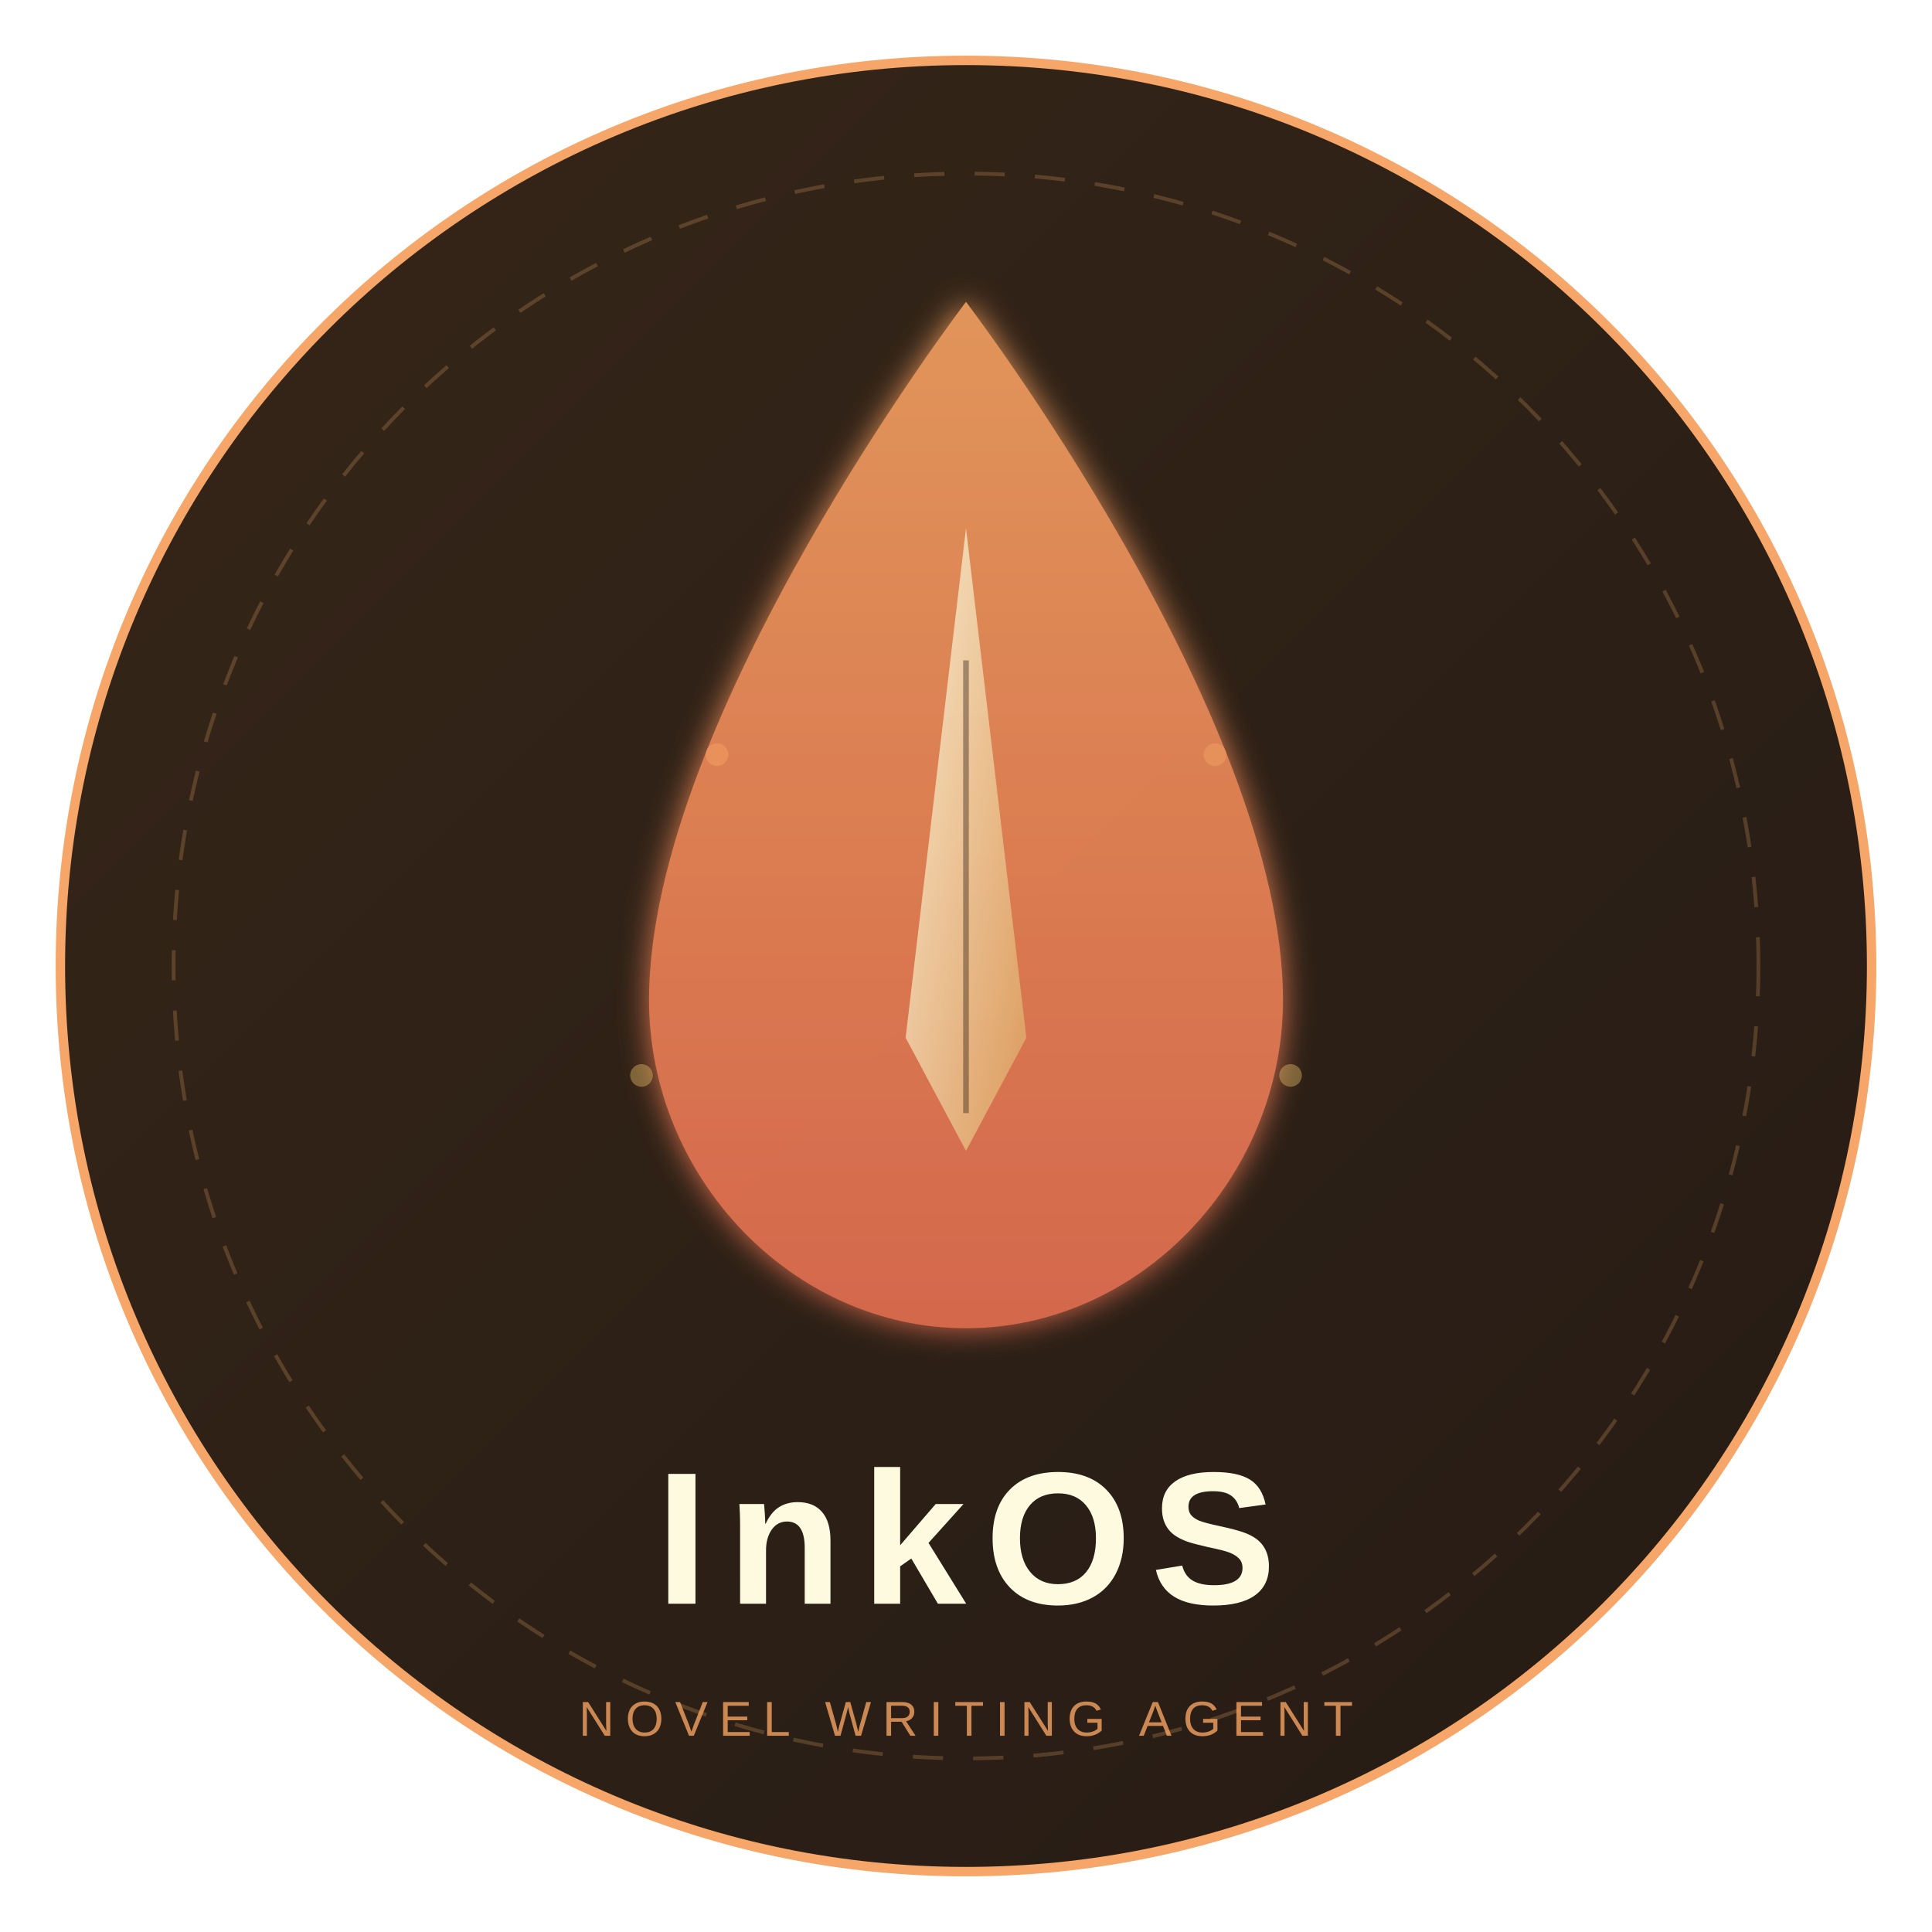
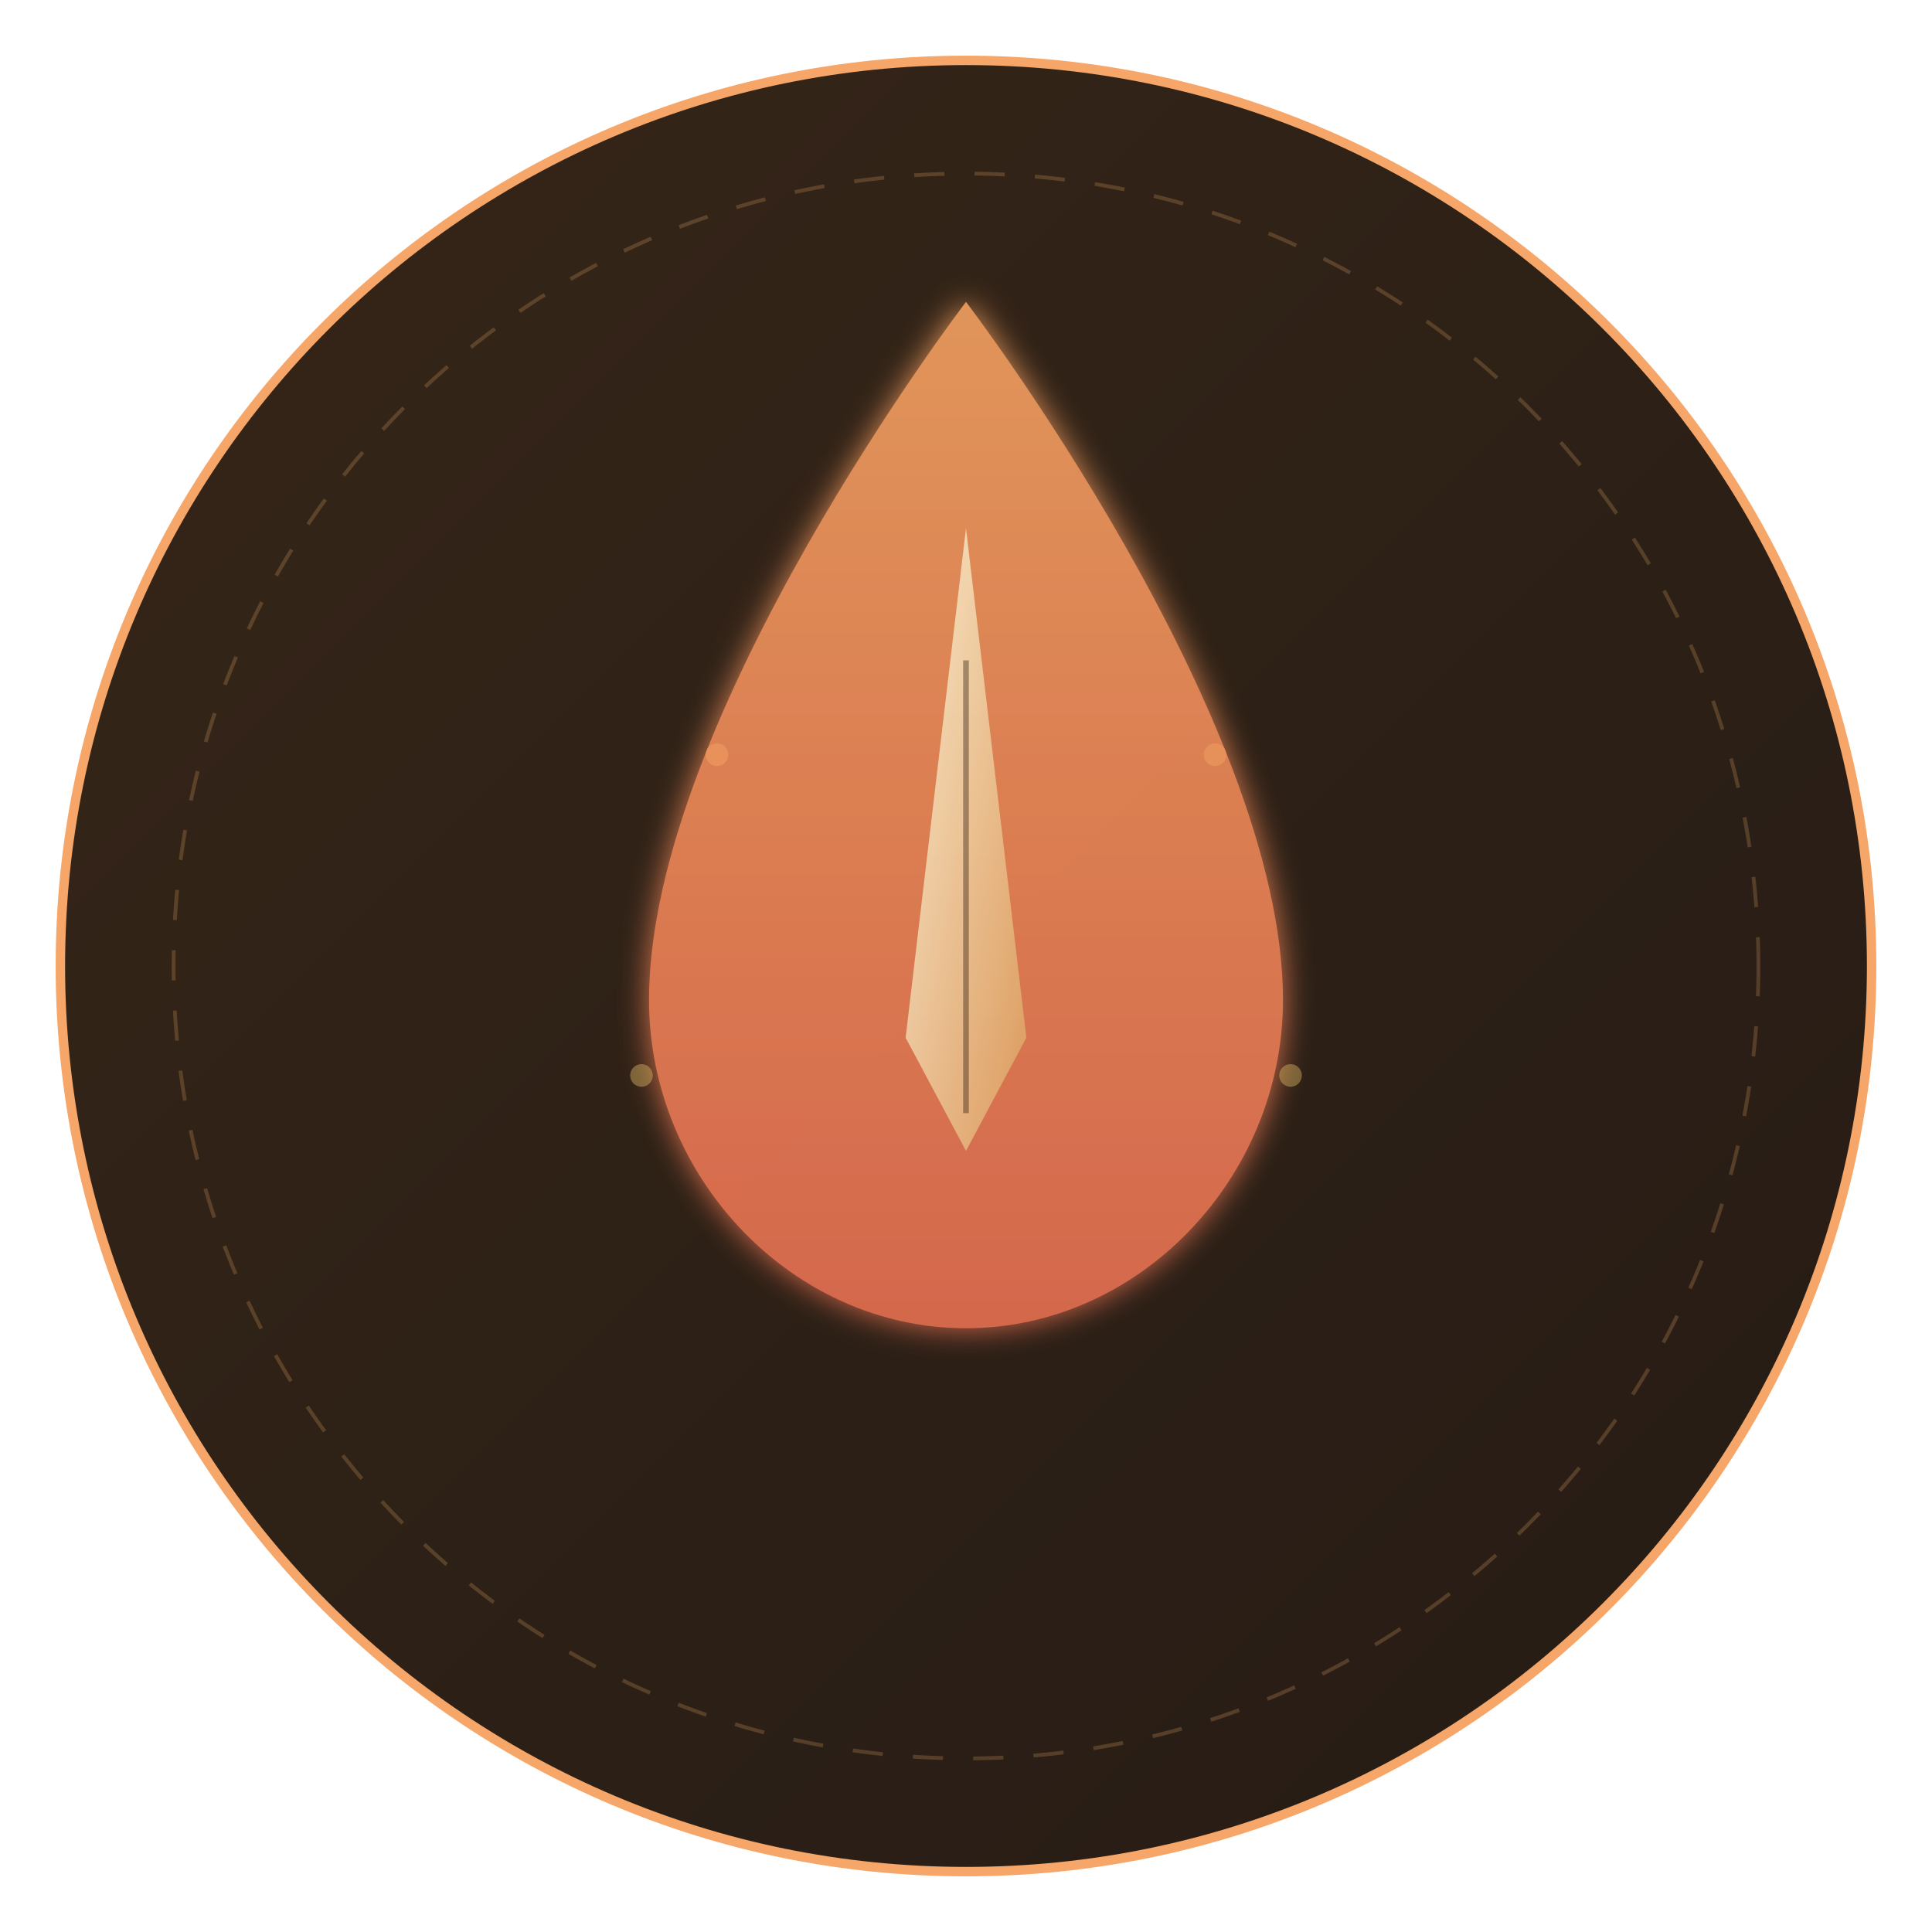
<svg xmlns="http://www.w3.org/2000/svg" viewBox="0 0 512 512" fill="none">
  <defs>
    <linearGradient id="bg" x1="0%" y1="0%" x2="100%" y2="100%">
      <stop offset="0%" stop-color="#2d1b0e" />
      <stop offset="100%" stop-color="#1a1008" />
    </linearGradient>
    <linearGradient id="drop" x1="0%" y1="0%" x2="0%" y2="100%">
      <stop offset="0%" stop-color="#f4a261" />
      <stop offset="100%" stop-color="#e76f51" />
    </linearGradient>
    <linearGradient id="nib" x1="0%" y1="0%" x2="100%" y2="100%">
      <stop offset="0%" stop-color="#fefae0" />
      <stop offset="100%" stop-color="#dda15e" />
    </linearGradient>
    <filter id="glow">
      <feGaussianBlur stdDeviation="4" result="blur" />
      <feMerge>
        <feMergeNode in="blur" />
        <feMergeNode in="SourceGraphic" />
      </feMerge>
    </filter>
  </defs>
  <circle cx="256" cy="256" r="240" fill="url(#bg)" stroke="#f4a261" stroke-width="2.5" opacity="0.95" />
  <circle cx="256" cy="256" r="210" fill="none" stroke="#dda15e" stroke-width="1" stroke-dasharray="8 8" opacity="0.25" />
  <path d="M256 80 C256 80, 340 190, 340 265 C340 312, 302 352, 256 352 C210 352, 172 312, 172 265 C172 190, 256 80, 256 80Z" fill="url(#drop)" filter="url(#glow)" opacity="0.9" />
  <path d="M256 140 L240 275 L256 305 L272 275 Z" fill="url(#nib)" opacity="0.85" />
  <line x1="256" y1="175" x2="256" y2="295" stroke="#2d1b0e" stroke-width="1.5" opacity="0.4" />
  <circle cx="190" cy="200" r="3" fill="#f4a261" opacity="0.5" />
  <circle cx="322" cy="200" r="3" fill="#f4a261" opacity="0.5" />
  <circle cx="170" cy="285" r="3" fill="#e9c46a" opacity="0.4" />
  <circle cx="342" cy="285" r="3" fill="#e9c46a" opacity="0.4" />
-   <text x="256" y="425" text-anchor="middle" font-family="'Helvetica Neue', Arial, sans-serif" font-size="50" font-weight="700" fill="#fefae0" letter-spacing="5">InkOS</text>
-   <text x="256" y="460" text-anchor="middle" font-family="'Helvetica Neue', Arial, sans-serif" font-size="13" fill="#f4a261" letter-spacing="3" opacity="0.8">NOVEL WRITING AGENT</text>
</svg>
